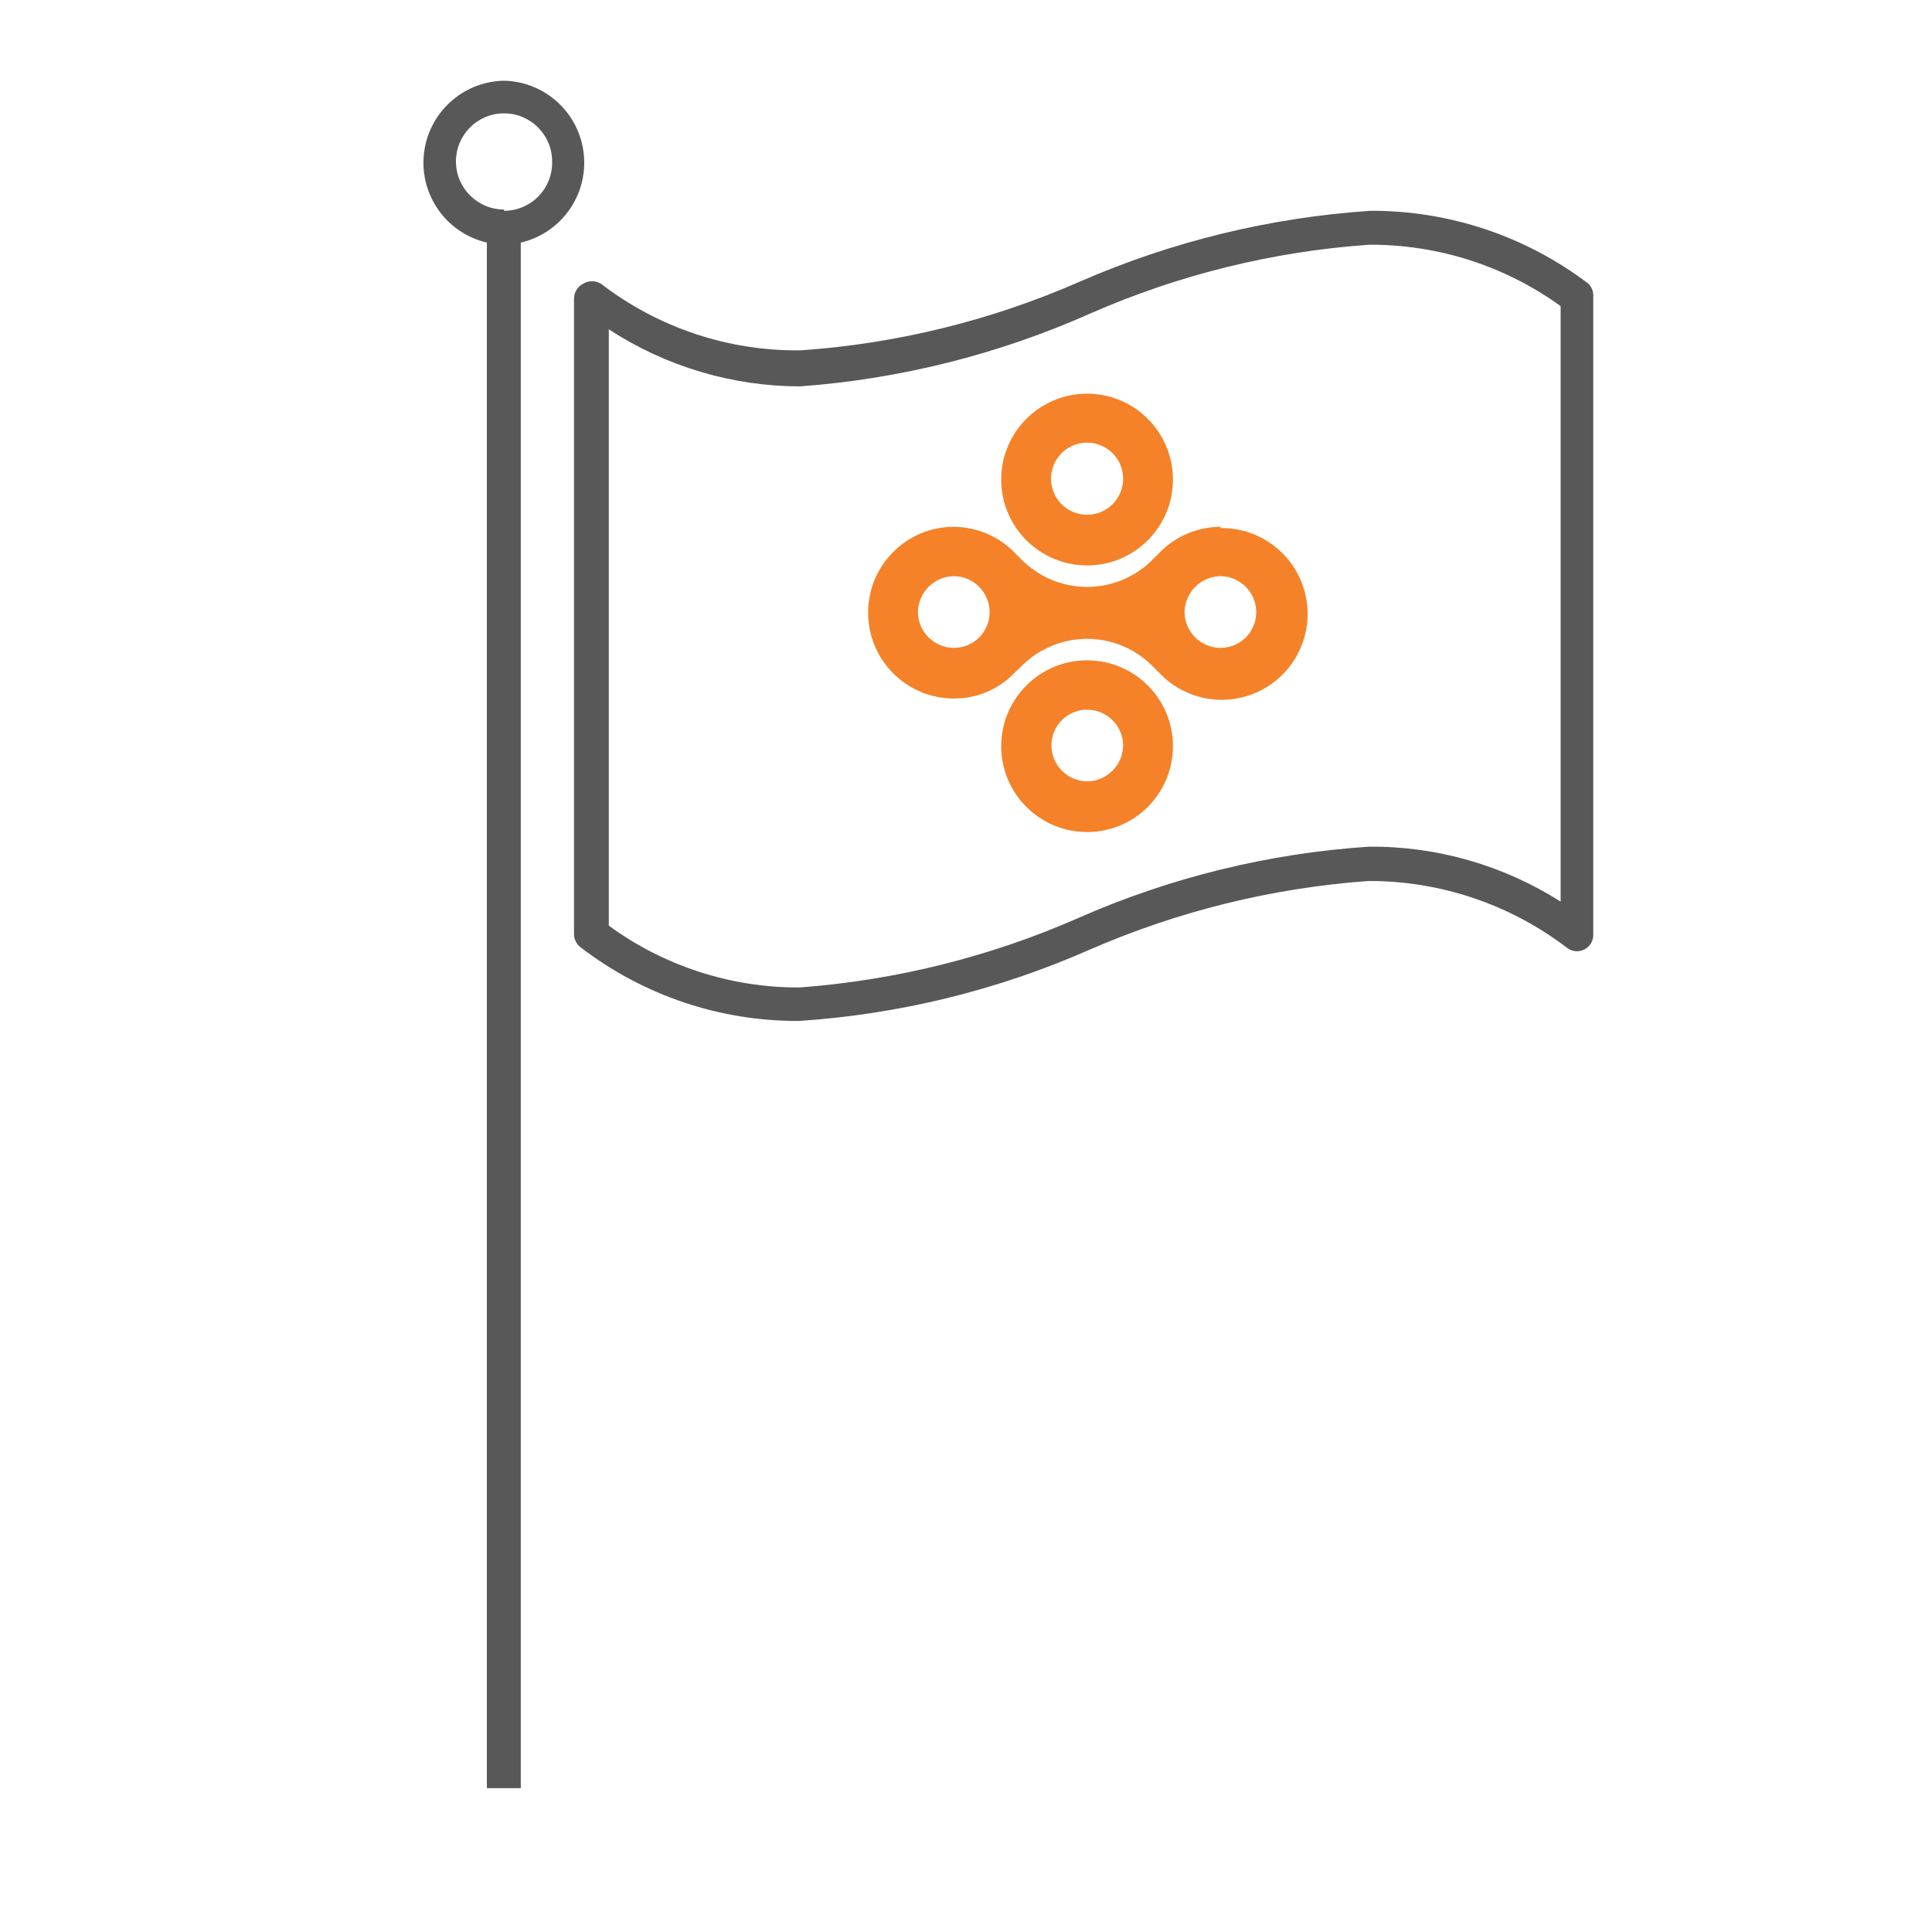
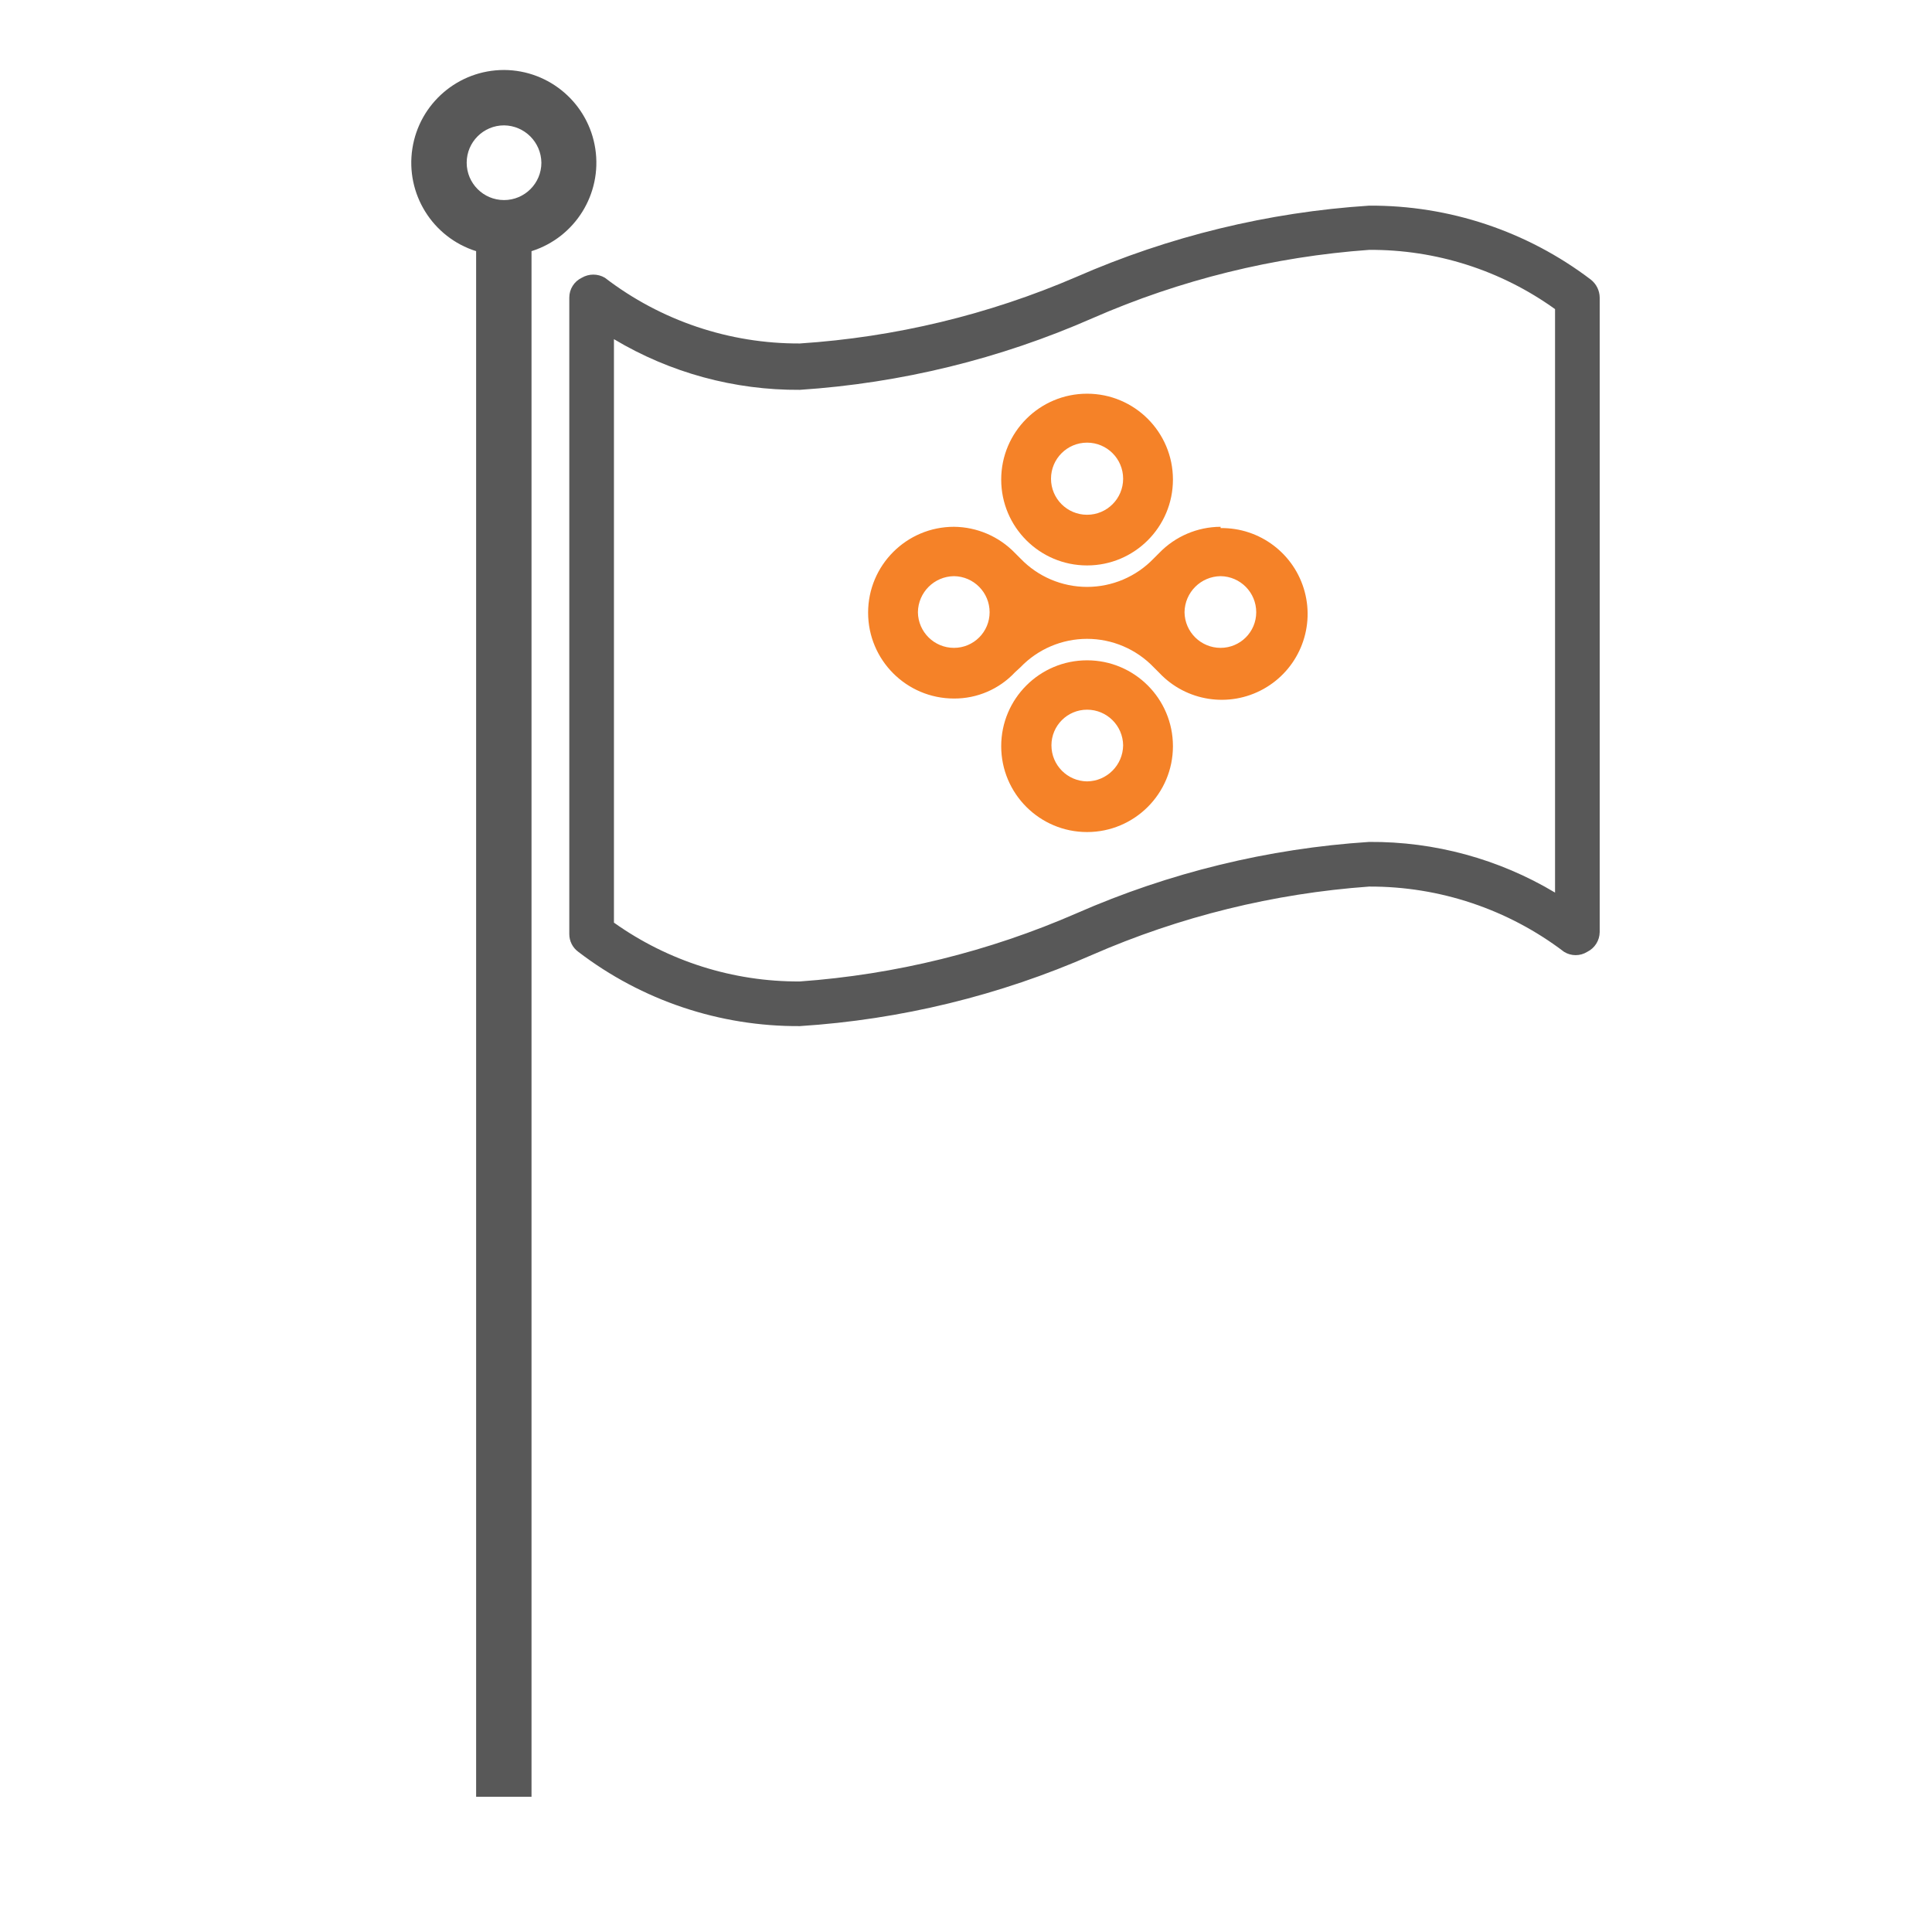
<svg xmlns="http://www.w3.org/2000/svg" id="Layer_1" data-name="Layer 1" viewBox="0 0 45 45">
  <defs>
-     <style>.cls-1{fill:#585858;}.cls-2{fill:#f58228;}</style>
+     <style>
+       .cls-1 {
+         fill: #585858;
+       }
+ 
+       .cls-2 {
+         fill: #f58228;
+       }
+     </style>
  </defs>
-   <path class="cls-1" d="M37,6.61a8.33,8.33,0,0,0-5.08-1.7,20.29,20.29,0,0,0-6.77,1.65,19.55,19.55,0,0,1-6.49,1.6A7.47,7.47,0,0,1,14,6.61a.4.4,0,0,0-.42,0,.39.39,0,0,0-.21.35V21.75a.39.39,0,0,0,.16.32,8.28,8.28,0,0,0,5.08,1.71h0a20.07,20.07,0,0,0,6.77-1.66,19.8,19.8,0,0,1,6.49-1.6,7.58,7.58,0,0,1,4.62,1.55.38.38,0,0,0,.62-.32V6.93A.4.4,0,0,0,37,6.61ZM36.35,21a8.21,8.21,0,0,0-4.46-1.28,20.07,20.07,0,0,0-6.77,1.66A19.8,19.8,0,0,1,18.63,23h0a7.48,7.48,0,0,1-4.45-1.44V7.67A8.17,8.17,0,0,0,18.63,9,20.29,20.29,0,0,0,25.4,7.3a19.55,19.55,0,0,1,6.49-1.6,7.55,7.55,0,0,1,4.46,1.43Z" />
-   <path class="cls-1" d="M11.74,1.88a1.91,1.91,0,0,0-.4,3.77v36h.79v-36a1.91,1.91,0,0,0-.39-3.77Zm0,3a1.12,1.12,0,1,1,1.12-1.12A1.12,1.12,0,0,1,11.74,4.91Z" />
+   <g>
+     <path class="cls-1" d="M37.05,6.51a8.45,8.45,0,0,0-5.16-1.72,20.28,20.28,0,0,0-6.82,1.66A19.5,19.5,0,0,1,18.63,8a7.4,7.4,0,0,1-4.54-1.53.53.53,0,0,0-.54,0,.51.51,0,0,0-.29.46V21.76a.51.51,0,0,0,.21.41,8.4,8.4,0,0,0,5.16,1.73,20.12,20.12,0,0,0,6.81-1.66,19.62,19.62,0,0,1,6.45-1.59,7.45,7.45,0,0,1,4.54,1.52.51.51,0,0,0,.54,0,.52.52,0,0,0,.29-.46V6.93A.54.54,0,0,0,37.05,6.51Zm-.83.69V20.79a8.32,8.32,0,0,0-4.33-1.18,20.23,20.23,0,0,0-6.81,1.66,19.62,19.62,0,0,1-6.45,1.59,7.4,7.4,0,0,1-4.33-1.37V7.9a8.32,8.32,0,0,0,4.33,1.18,20.24,20.24,0,0,0,6.82-1.67,19.56,19.56,0,0,1,6.44-1.59A7.34,7.34,0,0,1,36.22,7.2Z" />
+     <path class="cls-1" d="M11.74,1.63a2.16,2.16,0,0,0-.65,4.22v36h1.29v-36a2.16,2.16,0,0,0-.64-4.22Zm.87,2.16a.87.87,0,1,1-.87-.87A.88.88,0,0,1,12.61,3.79Z" />
+   </g>
  <g id="Logo_Bug" data-name="Logo Bug">
-     <path class="cls-2" d="M25.32,9.17a2,2,0,1,0,2,2A2,2,0,0,0,25.32,9.17Zm0,2.82a.84.84,0,0,1,0-1.68.84.84,0,0,1,0,1.68Z" />
-     <path class="cls-2" d="M25.32,15.38a2,2,0,1,0,2,2A2,2,0,0,0,25.32,15.38Zm0,2.82a.84.84,0,0,1-.83-.84.83.83,0,0,1,.83-.83.84.84,0,0,1,.84.83A.85.85,0,0,1,25.32,18.2Z" />
-     <path class="cls-2" d="M28.43,12.27a2,2,0,0,0-1.43.61l-.13.13a2.15,2.15,0,0,1-3.1,0l-.13-.13a2,2,0,0,0-1.42-.61,2,2,0,1,0,0,4,1.93,1.93,0,0,0,1.42-.61l.13-.12a2.15,2.15,0,0,1,3.1,0l.13.13a2,2,0,1,0,1.43-3.37Zm-6.21,2.82a.84.84,0,0,1-.84-.83.85.85,0,0,1,.84-.84.84.84,0,0,1,.83.84A.83.83,0,0,1,22.22,15.09Zm6.21,0a.84.84,0,0,1-.84-.83.85.85,0,0,1,.84-.84.84.84,0,0,1,.83.84A.83.83,0,0,1,28.43,15.09Z" />
+     <g>
+       <path class="cls-2" d="M25.32,9.17a2,2,0,1,0,2,2A2,2,0,0,0,25.32,9.17Zm0,2.82a.84.84,0,0,1,0-1.68.84.84,0,0,1,0,1.68Z" />
+       <path class="cls-2" d="M25.32,15.38a2,2,0,1,0,2,2A2,2,0,0,0,25.32,15.38Zm0,2.82a.84.84,0,0,1-.83-.84.83.83,0,0,1,.83-.83.84.84,0,0,1,.84.83A.85.85,0,0,1,25.32,18.2Z" />
+       <path class="cls-2" d="M28.43,12.27a2,2,0,0,0-1.43.61l-.13.13a2.15,2.15,0,0,1-3.1,0l-.13-.13a2,2,0,0,0-1.42-.61,2,2,0,1,0,0,4,1.93,1.93,0,0,0,1.42-.61l.13-.12a2.15,2.15,0,0,1,3.1,0l.13.13a2,2,0,1,0,1.43-3.37Zm-6.21,2.82a.84.84,0,0,1-.84-.83.85.85,0,0,1,.84-.84.84.84,0,0,1,.83.84A.83.83,0,0,1,22.22,15.09Zm6.21,0a.84.84,0,0,1-.84-.83.85.85,0,0,1,.84-.84.84.84,0,0,1,.83.84A.83.83,0,0,1,28.43,15.09Z" />
+     </g>
  </g>
</svg>
